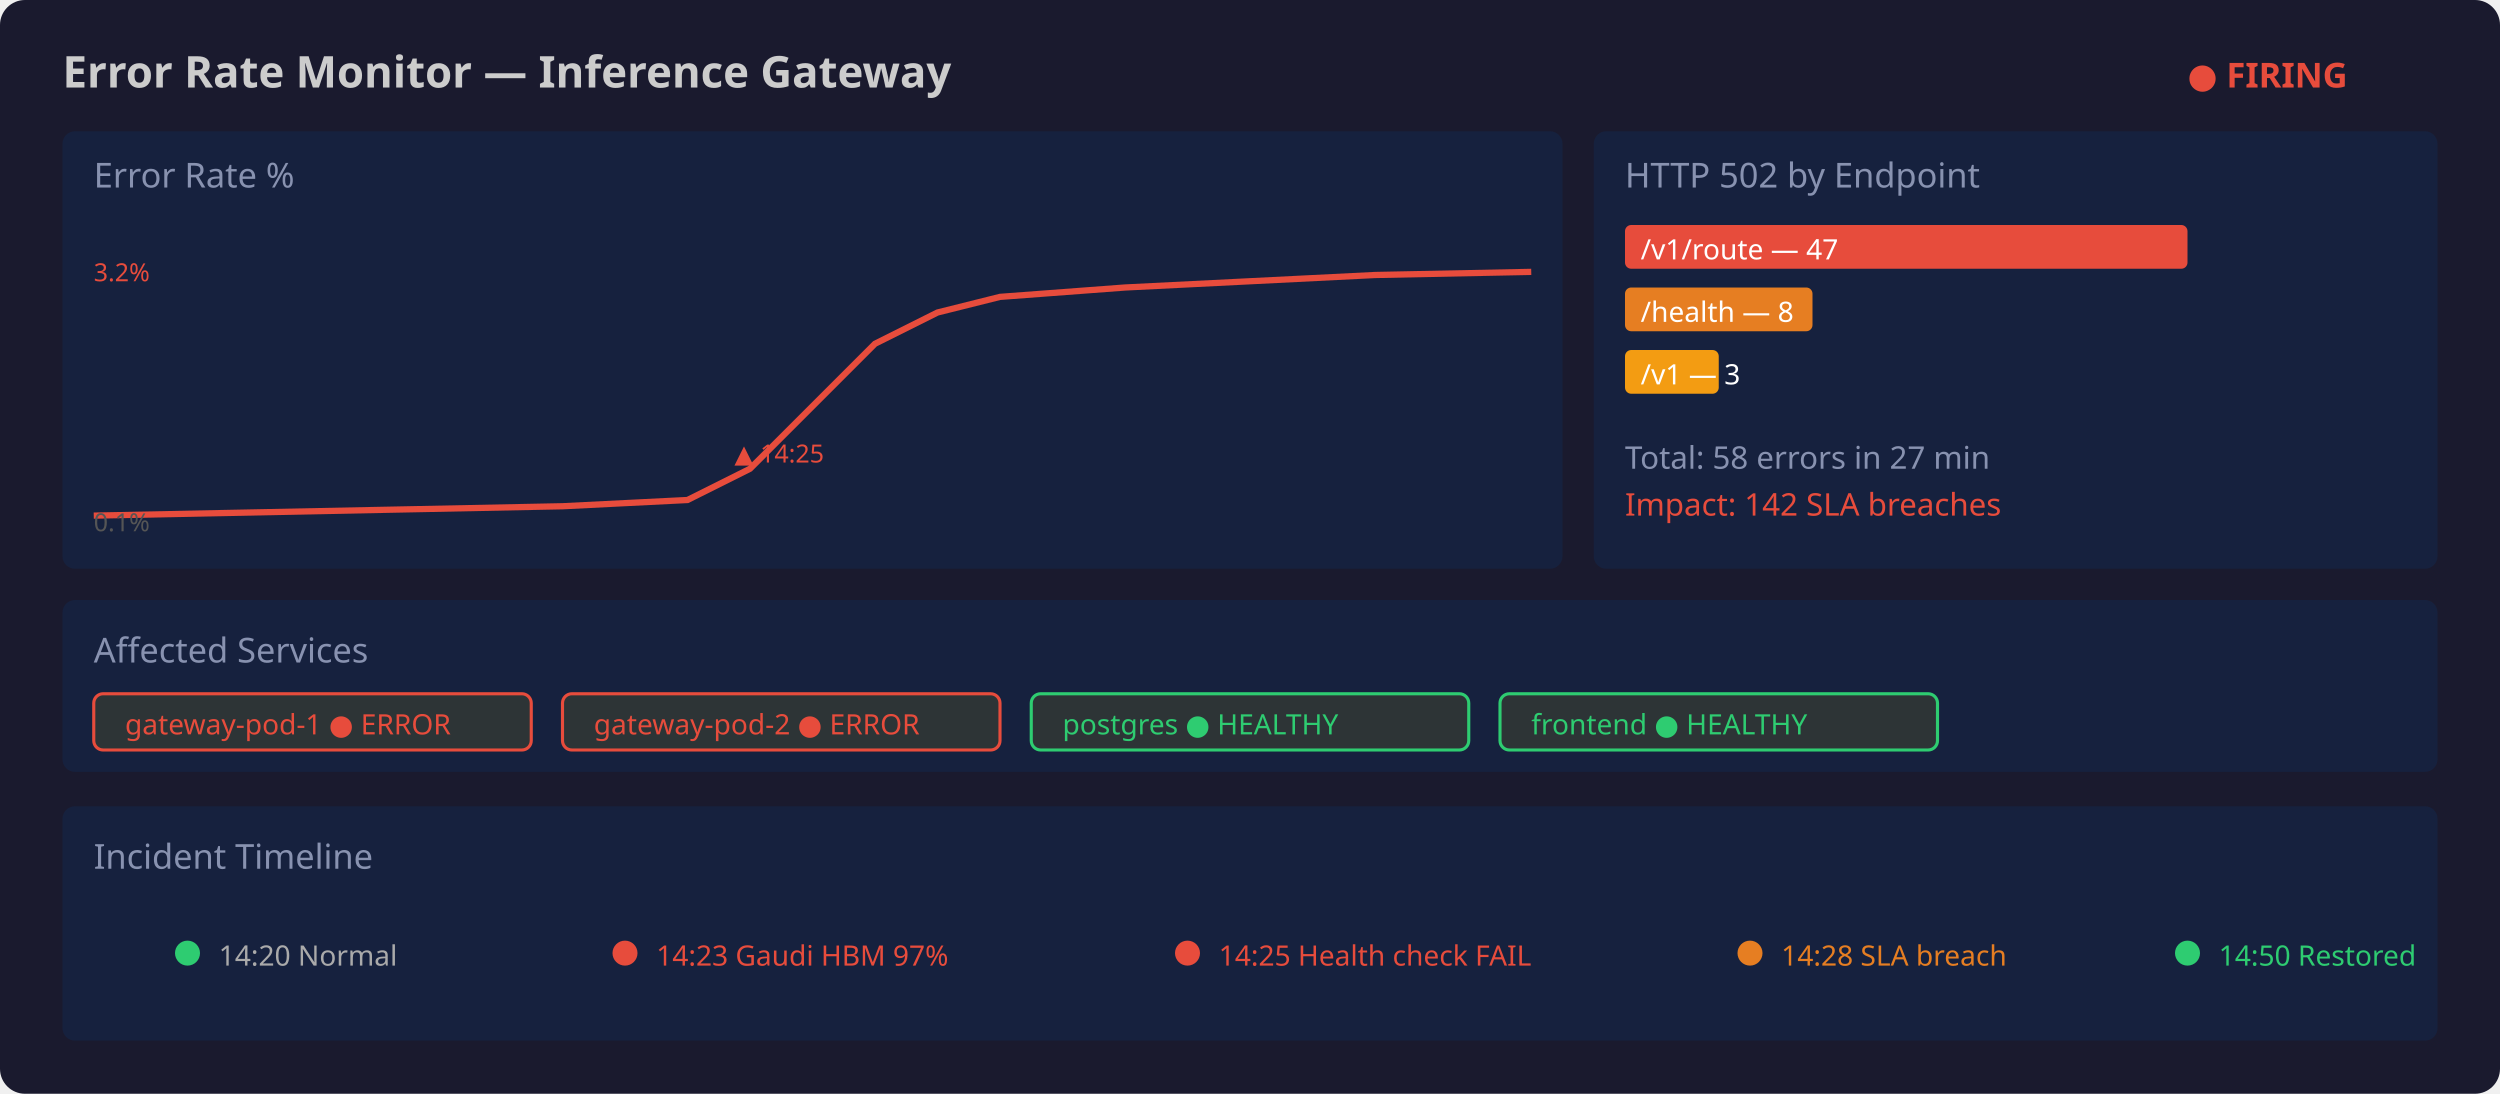
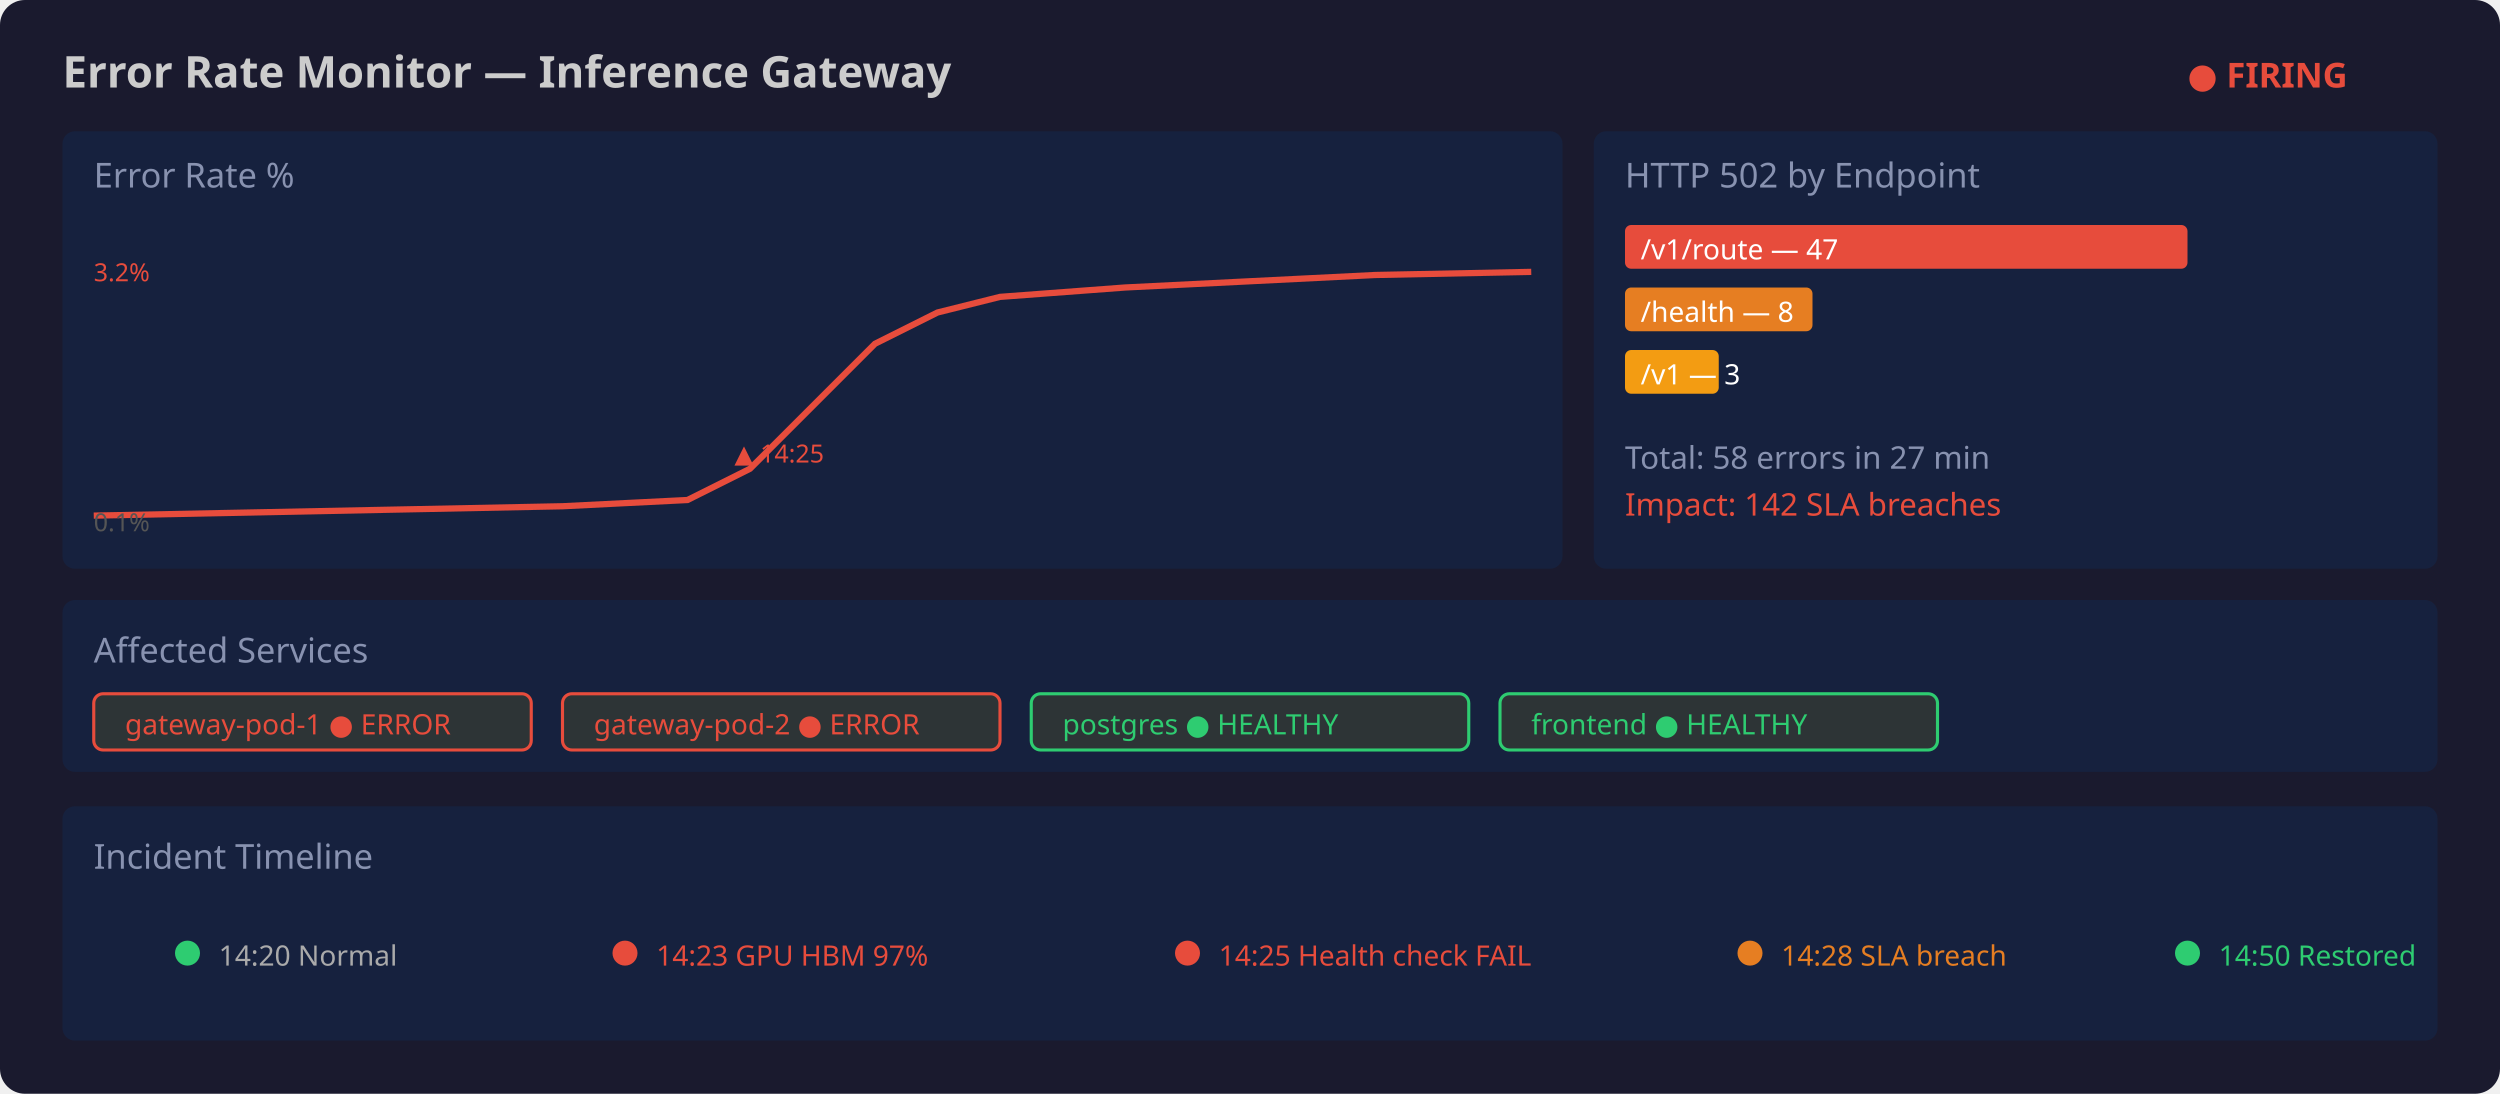
<svg xmlns="http://www.w3.org/2000/svg" viewBox="0 0 800 350" font-family="Red Hat Text, sans-serif">
  <rect width="800" height="350" fill="#1a1a2e" rx="8" />
  <text x="20" y="28" fill="#ccc" font-size="14" font-weight="700">Error Rate Monitor — Inference Gateway</text>
  <text x="700" y="28" fill="#e74c3c" font-size="11" font-weight="700">● FIRING</text>
  <rect x="20" y="42" width="480" height="140" fill="#16213e" rx="4" />
  <text x="30" y="60" fill="#8892b0" font-size="11">Error Rate %</text>
  <polyline points="30,165 80,164 130,163 180,162 220,160 240,150 260,130 280,110 300,100 320,95 360,92 400,90 440,88 490,87" stroke="#e74c3c" fill="none" stroke-width="2" />
  <text x="30" y="170" fill="#555" font-size="8">0.1%</text>
  <text x="30" y="90" fill="#e74c3c" font-size="8">3.2%</text>
  <text x="235" y="148" fill="#e74c3c" font-size="8">▲ 14:25</text>
  <rect x="510" y="42" width="270" height="140" fill="#16213e" rx="4" />
  <text x="520" y="60" fill="#8892b0" font-size="11">HTTP 502 by Endpoint</text>
  <rect x="520" y="72" width="180" height="14" fill="#e74c3c" rx="2" />
  <text x="525" y="83" fill="#fff" font-size="9">/v1/route — 47</text>
  <rect x="520" y="92" width="60" height="14" fill="#e67e22" rx="2" />
  <text x="525" y="103" fill="#fff" font-size="9">/health — 8</text>
  <rect x="520" y="112" width="30" height="14" fill="#f39c12" rx="2" />
  <text x="525" y="123" fill="#fff" font-size="9">/v1 — 3</text>
  <text x="520" y="150" fill="#8892b0" font-size="10">Total: 58 errors in 27 min</text>
  <text x="520" y="165" fill="#e74c3c" font-size="10">Impact: 142 SLA breaches</text>
  <rect x="20" y="192" width="760" height="55" fill="#16213e" rx="4" />
  <text x="30" y="212" fill="#8892b0" font-size="11">Affected Services</text>
  <rect x="30" y="222" width="140" height="18" fill="#2d3436" rx="3" stroke="#e74c3c" />
  <text x="40" y="235" fill="#e74c3c" font-size="9">gateway-pod-1 ● ERROR</text>
  <rect x="180" y="222" width="140" height="18" fill="#2d3436" rx="3" stroke="#e74c3c" />
  <text x="190" y="235" fill="#e74c3c" font-size="9">gateway-pod-2 ● ERROR</text>
  <rect x="330" y="222" width="140" height="18" fill="#2d3436" rx="3" stroke="#2ecc71" />
  <text x="340" y="235" fill="#2ecc71" font-size="9">postgres ● HEALTHY</text>
  <rect x="480" y="222" width="140" height="18" fill="#2d3436" rx="3" stroke="#2ecc71" />
  <text x="490" y="235" fill="#2ecc71" font-size="9">frontend ● HEALTHY</text>
  <rect x="20" y="258" width="760" height="75" fill="#16213e" rx="4" />
  <text x="30" y="278" fill="#8892b0" font-size="11">Incident Timeline</text>
  <circle cx="60" cy="305" r="4" fill="#2ecc71" />
  <text x="70" y="309" fill="#aaa" font-size="9">14:20 Normal</text>
  <circle cx="200" cy="305" r="4" fill="#e74c3c" />
-   <text x="210" y="309" fill="#e74c3c" font-size="9">14:23 Gaudi HBM 97%</text>
+   <text x="210" y="309" fill="#e74c3c" font-size="9">14:23 GPU HBM 97%</text>
  <circle cx="380" cy="305" r="4" fill="#e74c3c" />
  <text x="390" y="309" fill="#e74c3c" font-size="9">14:25 Health check FAIL</text>
  <circle cx="560" cy="305" r="4" fill="#e67e22" />
  <text x="570" y="309" fill="#e67e22" font-size="9">14:28 SLA breach</text>
  <circle cx="700" cy="305" r="4" fill="#2ecc71" />
  <text x="710" y="309" fill="#2ecc71" font-size="9">14:50 Restored</text>
</svg>
